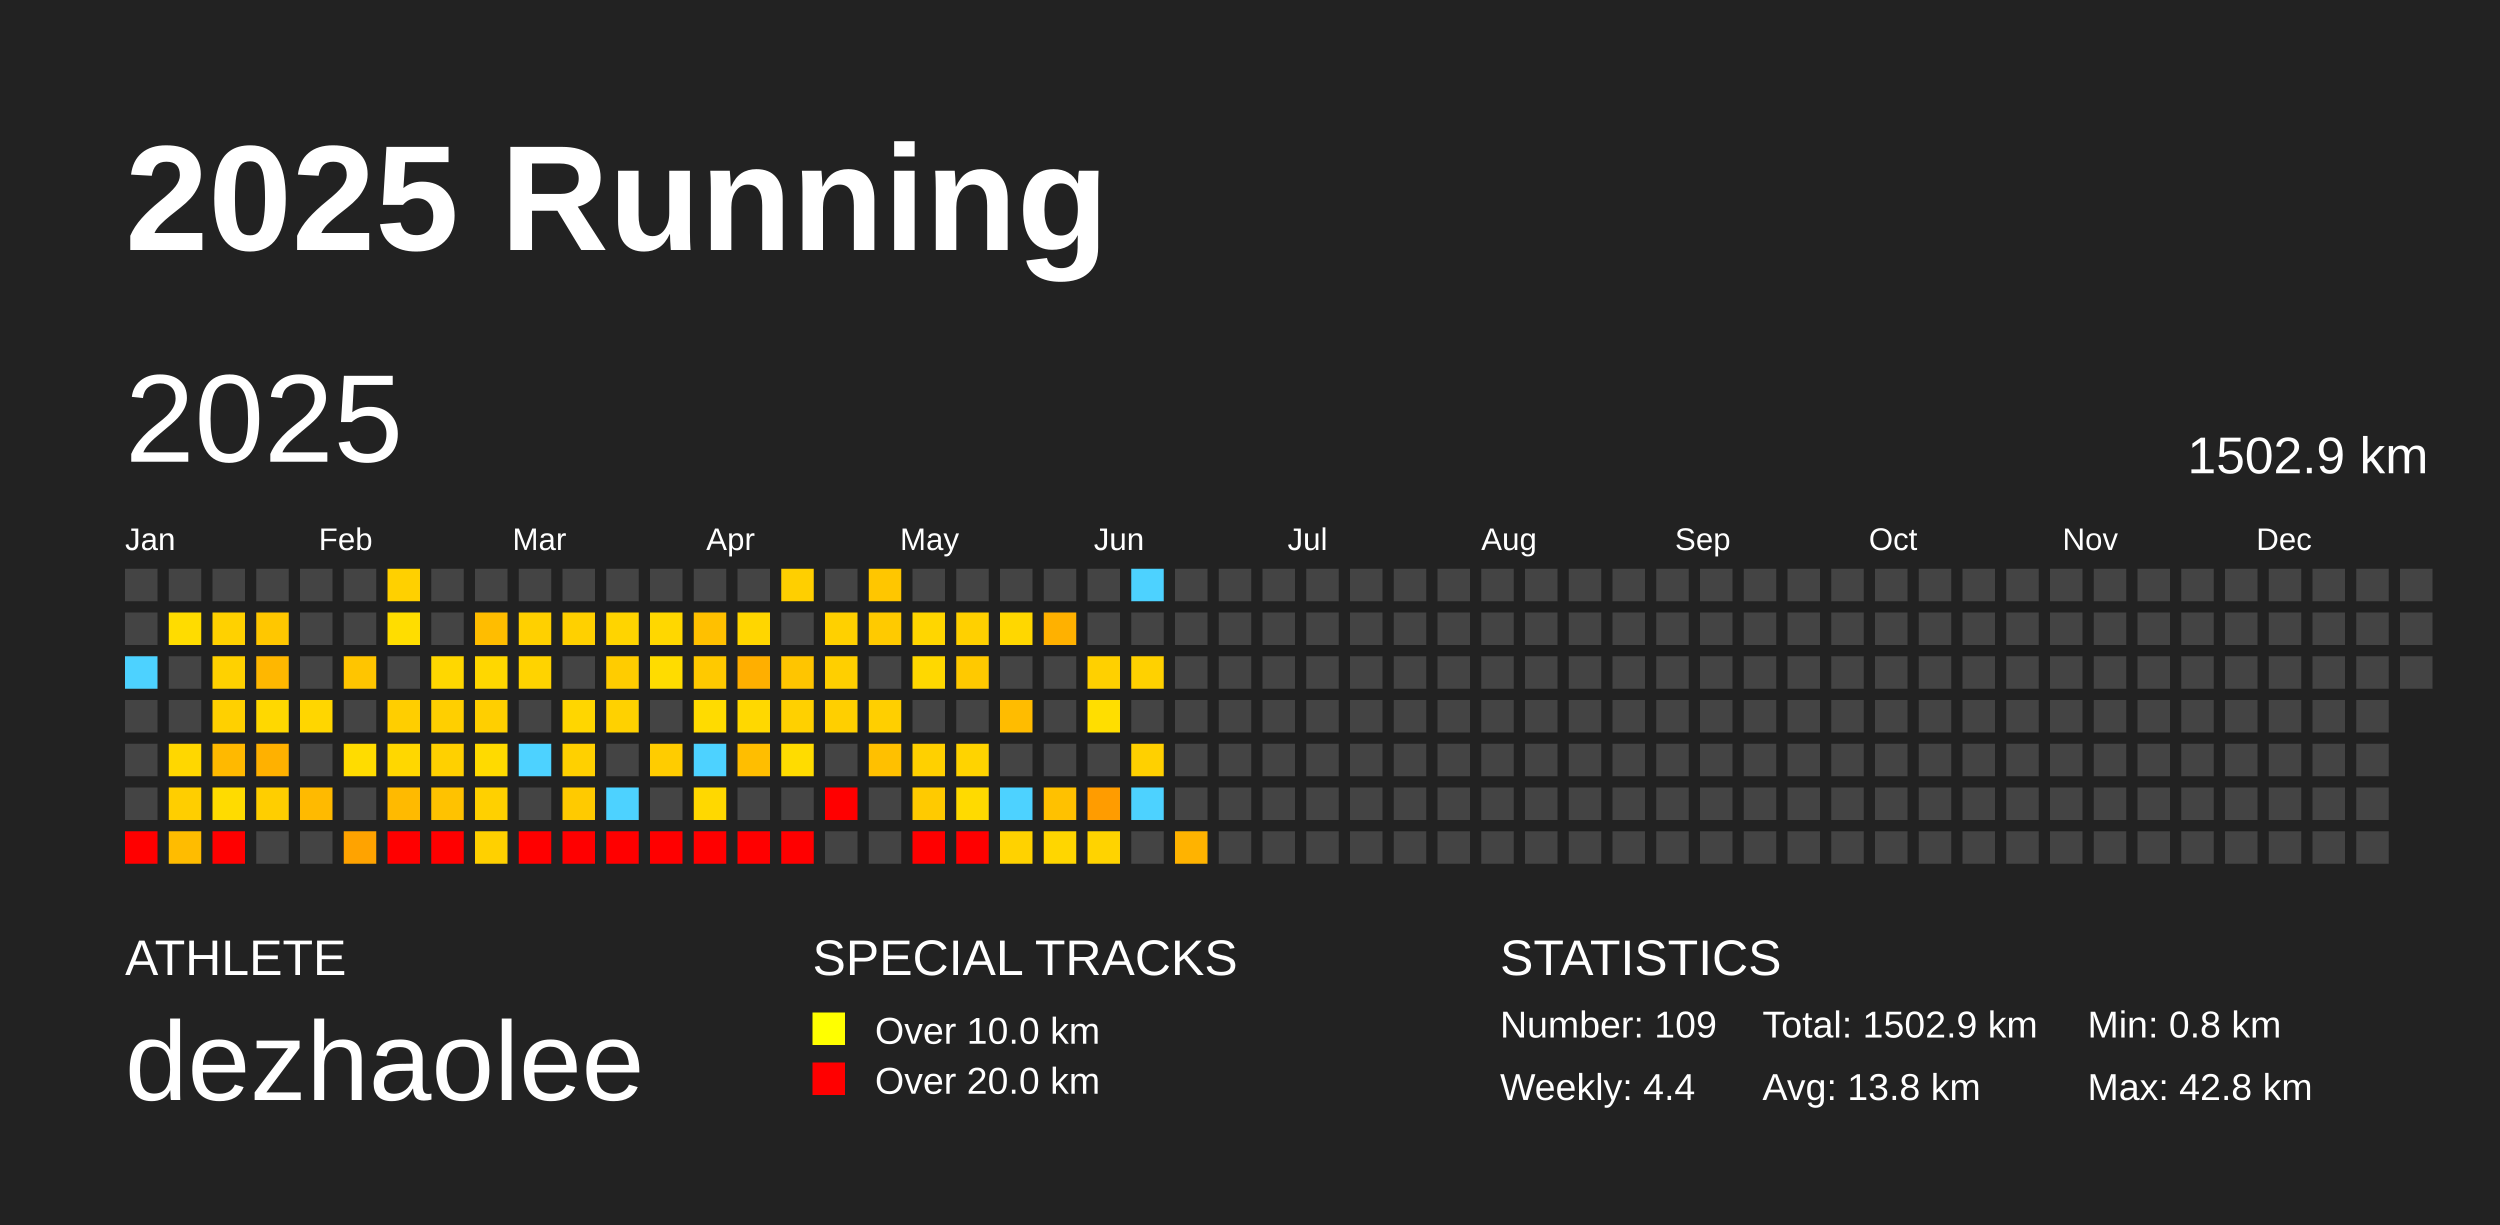
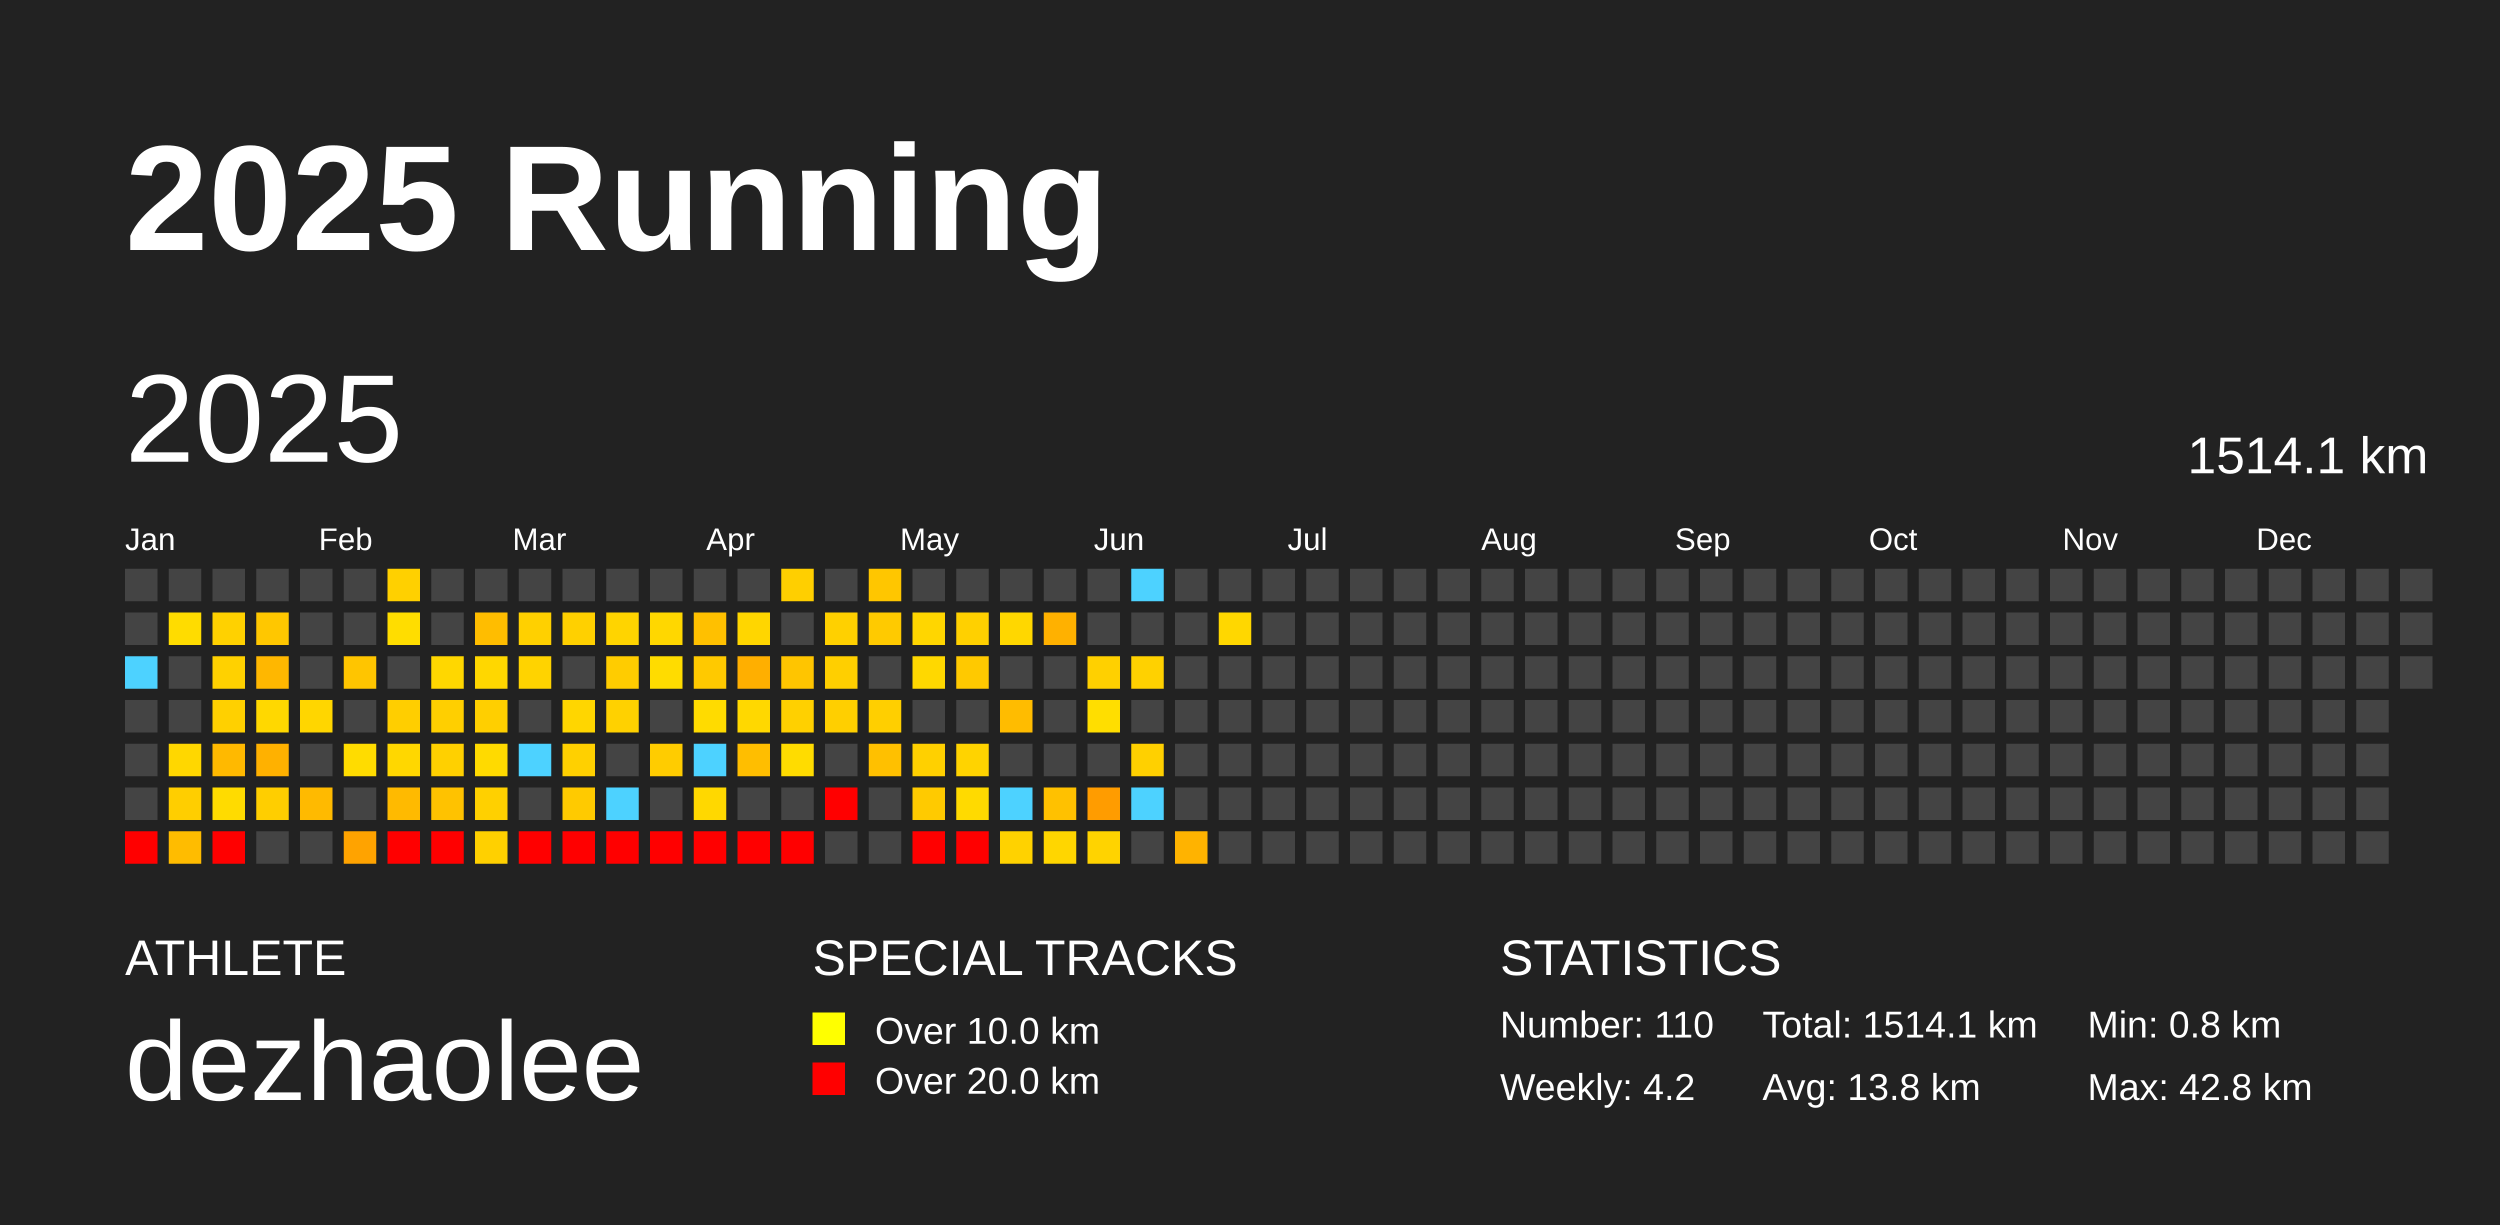
<svg xmlns="http://www.w3.org/2000/svg" baseProfile="full" height="98mm" version="1.1" viewBox="0,0,200,98" width="200mm">
  <defs />
  <rect fill="#222222" height="98" width="200" x="0" y="0" />
  <text fill="#FFFFFF" style="font-size:12px; font-family:Arial; font-weight:bold;" x="10" y="20">2025 Running</text>
  <text fill="#FFFFFF" style="font-size:4px; font-family:Arial" x="10" y="78">ATHLETE</text>
  <text fill="#FFFFFF" style="font-size:9px; font-family:Arial" x="10" y="88">dezhaolee</text>
  <text fill="#FFFFFF" style="font-size:4px; font-family:Arial" x="65" y="78">SPECIAL TRACKS</text>
  <rect fill="yellow" height="2.6" width="2.6" x="65" y="81" />
  <text fill="#FFFFFF" style="font-size:3px; font-family:Arial" x="70" y="83.5">Over 10.0 km</text>
  <rect fill="red" height="2.6" width="2.6" x="65" y="85" />
  <text fill="#FFFFFF" style="font-size:3px; font-family:Arial" x="70" y="87.5">Over 20.0 km</text>
  <text fill="#FFFFFF" style="font-size:4px; font-family:Arial" x="120" y="78">STATISTICS</text>
-   <text fill="#FFFFFF" style="font-size:3px; font-family:Arial" x="120" y="83">Number: 109</text>
-   <text fill="#FFFFFF" style="font-size:3px; font-family:Arial" x="120" y="88">Weekly: 4.4</text>
-   <text fill="#FFFFFF" style="font-size:3px; font-family:Arial" x="141" y="83">Total: 1502.9 km</text>
+   <text fill="#FFFFFF" style="font-size:3px; font-family:Arial" x="120" y="83">Number: 110</text>
+   <text fill="#FFFFFF" style="font-size:3px; font-family:Arial" x="120" y="88">Weekly: 4.2</text>
+   <text fill="#FFFFFF" style="font-size:3px; font-family:Arial" x="141" y="83">Total: 1514.1 km</text>
  <text fill="#FFFFFF" style="font-size:3px; font-family:Arial" x="141" y="88">Avg: 13.8 km</text>
  <text fill="#FFFFFF" style="font-size:3px; font-family:Arial" x="167" y="83">Min: 0.8 km</text>
  <text fill="#FFFFFF" style="font-size:3px; font-family:Arial" x="167" y="88">Max: 42.8 km</text>
  <text dominant-baseline="hanging" fill="#FFFFFF" style="font-size:10.0px; font-family:Arial;" x="10" y="30">2025</text>
-   <text dominant-baseline="hanging" fill="#FFFFFF" style="font-size:4.125px; font-family:Arial;" x="175" y="35">1502.9 km</text>
+   <text dominant-baseline="hanging" fill="#FFFFFF" style="font-size:4.125px; font-family:Arial;" x="175" y="35">1514.1 km</text>
  <text fill="#FFFFFF" style="font-size:2.5px; font-family:Arial" x="10.0" y="44">Jan</text>
  <text fill="#FFFFFF" style="font-size:2.5px; font-family:Arial" x="25.5" y="44">Feb</text>
  <text fill="#FFFFFF" style="font-size:2.5px; font-family:Arial" x="41.0" y="44">Mar</text>
  <text fill="#FFFFFF" style="font-size:2.5px; font-family:Arial" x="56.5" y="44">Apr</text>
  <text fill="#FFFFFF" style="font-size:2.5px; font-family:Arial" x="72.0" y="44">May</text>
  <text fill="#FFFFFF" style="font-size:2.5px; font-family:Arial" x="87.5" y="44">Jun</text>
  <text fill="#FFFFFF" style="font-size:2.5px; font-family:Arial" x="103.0" y="44">Jul</text>
  <text fill="#FFFFFF" style="font-size:2.5px; font-family:Arial" x="118.5" y="44">Aug</text>
  <text fill="#FFFFFF" style="font-size:2.5px; font-family:Arial" x="134.0" y="44">Sep</text>
  <text fill="#FFFFFF" style="font-size:2.5px; font-family:Arial" x="149.5" y="44">Oct</text>
  <text fill="#FFFFFF" style="font-size:2.5px; font-family:Arial" x="165.0" y="44">Nov</text>
  <text fill="#FFFFFF" style="font-size:2.5px; font-family:Arial" x="180.5" y="44">Dec</text>
  <rect fill="#444444" height="2.6" width="2.6" x="10.0" y="45.5" />
  <rect fill="#444444" height="2.6" width="2.6" x="10.0" y="49.0" />
  <rect fill="#4dd2ff" height="2.6" width="2.6" x="10.0" y="52.5" />
  <rect fill="#444444" height="2.6" width="2.6" x="10.0" y="56.0" />
  <rect fill="#444444" height="2.6" width="2.6" x="10.0" y="59.5" />
  <rect fill="#444444" height="2.6" width="2.6" x="10.0" y="63.0" />
  <rect fill="red" height="2.6" width="2.6" x="10.0" y="66.5" />
  <rect fill="#444444" height="2.6" width="2.6" x="13.5" y="45.5" />
  <rect fill="#ffdc00" height="2.6" width="2.6" x="13.5" y="49.0" />
  <rect fill="#444444" height="2.6" width="2.6" x="13.5" y="52.5" />
  <rect fill="#444444" height="2.6" width="2.6" x="13.5" y="56.0" />
  <rect fill="#ffd700" height="2.6" width="2.6" x="13.5" y="59.5" />
  <rect fill="#ffce00" height="2.6" width="2.6" x="13.5" y="63.0" />
  <rect fill="#ffbc00" height="2.6" width="2.6" x="13.5" y="66.5" />
  <rect fill="#444444" height="2.6" width="2.6" x="17.0" y="45.5" />
  <rect fill="#ffd100" height="2.6" width="2.6" x="17.0" y="49.0" />
  <rect fill="#ffd100" height="2.6" width="2.6" x="17.0" y="52.5" />
  <rect fill="#ffd000" height="2.6" width="2.6" x="17.0" y="56.0" />
  <rect fill="#ffb900" height="2.6" width="2.6" x="17.0" y="59.5" />
  <rect fill="#ffdb00" height="2.6" width="2.6" x="17.0" y="63.0" />
  <rect fill="red" height="2.6" width="2.6" x="17.0" y="66.5" />
  <rect fill="#444444" height="2.6" width="2.6" x="20.5" y="45.5" />
  <rect fill="#ffc700" height="2.6" width="2.6" x="20.5" y="49.0" />
  <rect fill="#ffb700" height="2.6" width="2.6" x="20.5" y="52.5" />
  <rect fill="#ffd800" height="2.6" width="2.6" x="20.5" y="56.0" />
  <rect fill="#ffb100" height="2.6" width="2.6" x="20.5" y="59.5" />
  <rect fill="#ffce00" height="2.6" width="2.6" x="20.5" y="63.0" />
  <rect fill="#444444" height="2.6" width="2.6" x="20.5" y="66.5" />
  <rect fill="#444444" height="2.6" width="2.6" x="24.0" y="45.5" />
  <rect fill="#444444" height="2.6" width="2.6" x="24.0" y="49.0" />
  <rect fill="#444444" height="2.6" width="2.6" x="24.0" y="52.5" />
  <rect fill="#ffd600" height="2.6" width="2.6" x="24.0" y="56.0" />
  <rect fill="#444444" height="2.6" width="2.6" x="24.0" y="59.5" />
  <rect fill="#ffba00" height="2.6" width="2.6" x="24.0" y="63.0" />
  <rect fill="#444444" height="2.6" width="2.6" x="24.0" y="66.5" />
  <rect fill="#444444" height="2.6" width="2.6" x="27.5" y="45.5" />
  <rect fill="#444444" height="2.6" width="2.6" x="27.5" y="49.0" />
  <rect fill="#ffc500" height="2.6" width="2.6" x="27.5" y="52.5" />
  <rect fill="#444444" height="2.6" width="2.6" x="27.5" y="56.0" />
  <rect fill="#ffdc00" height="2.6" width="2.6" x="27.5" y="59.5" />
  <rect fill="#444444" height="2.6" width="2.6" x="27.5" y="63.0" />
  <rect fill="#ffa300" height="2.6" width="2.6" x="27.5" y="66.5" />
  <rect fill="#ffd000" height="2.6" width="2.6" x="31.0" y="45.5" />
  <rect fill="#ffdd00" height="2.6" width="2.6" x="31.0" y="49.0" />
  <rect fill="#444444" height="2.6" width="2.6" x="31.0" y="52.5" />
  <rect fill="#ffce00" height="2.6" width="2.6" x="31.0" y="56.0" />
  <rect fill="#ffd700" height="2.6" width="2.6" x="31.0" y="59.5" />
  <rect fill="#ffba00" height="2.6" width="2.6" x="31.0" y="63.0" />
  <rect fill="red" height="2.6" width="2.6" x="31.0" y="66.5" />
  <rect fill="#444444" height="2.6" width="2.6" x="34.5" y="45.5" />
  <rect fill="#444444" height="2.6" width="2.6" x="34.5" y="49.0" />
  <rect fill="#ffd700" height="2.6" width="2.6" x="34.5" y="52.5" />
  <rect fill="#ffcf00" height="2.6" width="2.6" x="34.5" y="56.0" />
  <rect fill="#ffd000" height="2.6" width="2.6" x="34.5" y="59.5" />
  <rect fill="#ffc200" height="2.6" width="2.6" x="34.5" y="63.0" />
  <rect fill="red" height="2.6" width="2.6" x="34.5" y="66.5" />
  <rect fill="#444444" height="2.6" width="2.6" x="38.0" y="45.5" />
  <rect fill="#ffbd00" height="2.6" width="2.6" x="38.0" y="49.0" />
  <rect fill="#ffd700" height="2.6" width="2.6" x="38.0" y="52.5" />
  <rect fill="#ffcf00" height="2.6" width="2.6" x="38.0" y="56.0" />
  <rect fill="#ffda00" height="2.6" width="2.6" x="38.0" y="59.5" />
  <rect fill="#ffd000" height="2.6" width="2.6" x="38.0" y="63.0" />
  <rect fill="#ffd000" height="2.6" width="2.6" x="38.0" y="66.5" />
  <rect fill="#444444" height="2.6" width="2.6" x="41.5" y="45.5" />
  <rect fill="#ffd000" height="2.6" width="2.6" x="41.5" y="49.0" />
  <rect fill="#ffd300" height="2.6" width="2.6" x="41.5" y="52.5" />
  <rect fill="#444444" height="2.6" width="2.6" x="41.5" y="56.0" />
  <rect fill="#4dd2ff" height="2.6" width="2.6" x="41.5" y="59.5" />
  <rect fill="#444444" height="2.6" width="2.6" x="41.5" y="63.0" />
  <rect fill="red" height="2.6" width="2.6" x="41.5" y="66.5" />
  <rect fill="#444444" height="2.6" width="2.6" x="45.0" y="45.5" />
  <rect fill="#ffd000" height="2.6" width="2.6" x="45.0" y="49.0" />
  <rect fill="#444444" height="2.6" width="2.6" x="45.0" y="52.5" />
  <rect fill="#ffd600" height="2.6" width="2.6" x="45.0" y="56.0" />
  <rect fill="#ffd000" height="2.6" width="2.6" x="45.0" y="59.5" />
  <rect fill="#ffca00" height="2.6" width="2.6" x="45.0" y="63.0" />
  <rect fill="red" height="2.6" width="2.6" x="45.0" y="66.5" />
  <rect fill="#444444" height="2.6" width="2.6" x="48.5" y="45.5" />
  <rect fill="#ffd400" height="2.6" width="2.6" x="48.5" y="49.0" />
  <rect fill="#ffcc00" height="2.6" width="2.6" x="48.5" y="52.5" />
  <rect fill="#ffd100" height="2.6" width="2.6" x="48.5" y="56.0" />
  <rect fill="#444444" height="2.6" width="2.6" x="48.5" y="59.5" />
  <rect fill="#4dd2ff" height="2.6" width="2.6" x="48.5" y="63.0" />
  <rect fill="red" height="2.6" width="2.6" x="48.5" y="66.5" />
  <rect fill="#444444" height="2.6" width="2.6" x="52.0" y="45.5" />
  <rect fill="#ffd700" height="2.6" width="2.6" x="52.0" y="49.0" />
  <rect fill="#ffdc00" height="2.6" width="2.6" x="52.0" y="52.5" />
  <rect fill="#444444" height="2.6" width="2.6" x="52.0" y="56.0" />
  <rect fill="#ffcc00" height="2.6" width="2.6" x="52.0" y="59.5" />
  <rect fill="#444444" height="2.6" width="2.6" x="52.0" y="63.0" />
  <rect fill="red" height="2.6" width="2.6" x="52.0" y="66.5" />
  <rect fill="#444444" height="2.6" width="2.6" x="55.5" y="45.5" />
  <rect fill="#ffc000" height="2.6" width="2.6" x="55.5" y="49.0" />
  <rect fill="#ffc900" height="2.6" width="2.6" x="55.5" y="52.5" />
  <rect fill="#ffdb00" height="2.6" width="2.6" x="55.5" y="56.0" />
  <rect fill="#4dd2ff" height="2.6" width="2.6" x="55.5" y="59.5" />
  <rect fill="#ffd800" height="2.6" width="2.6" x="55.5" y="63.0" />
  <rect fill="red" height="2.6" width="2.6" x="55.5" y="66.5" />
  <rect fill="#444444" height="2.6" width="2.6" x="59.0" y="45.5" />
  <rect fill="#ffd600" height="2.6" width="2.6" x="59.0" y="49.0" />
  <rect fill="#ffaf00" height="2.6" width="2.6" x="59.0" y="52.5" />
  <rect fill="#ffd800" height="2.6" width="2.6" x="59.0" y="56.0" />
  <rect fill="#ffbe00" height="2.6" width="2.6" x="59.0" y="59.5" />
  <rect fill="#444444" height="2.6" width="2.6" x="59.0" y="63.0" />
  <rect fill="red" height="2.6" width="2.6" x="59.0" y="66.5" />
  <rect fill="#ffcf00" height="2.6" width="2.6" x="62.5" y="45.5" />
  <rect fill="#444444" height="2.6" width="2.6" x="62.5" y="49.0" />
  <rect fill="#ffc500" height="2.6" width="2.6" x="62.5" y="52.5" />
  <rect fill="#ffd000" height="2.6" width="2.6" x="62.5" y="56.0" />
  <rect fill="#ffdc00" height="2.6" width="2.6" x="62.5" y="59.5" />
  <rect fill="#444444" height="2.6" width="2.6" x="62.5" y="63.0" />
  <rect fill="red" height="2.6" width="2.6" x="62.5" y="66.5" />
  <rect fill="#444444" height="2.6" width="2.6" x="66.0" y="45.5" />
  <rect fill="#ffd000" height="2.6" width="2.6" x="66.0" y="49.0" />
  <rect fill="#ffcf00" height="2.6" width="2.6" x="66.0" y="52.5" />
  <rect fill="#ffcf00" height="2.6" width="2.6" x="66.0" y="56.0" />
  <rect fill="#444444" height="2.6" width="2.6" x="66.0" y="59.5" />
  <rect fill="red" height="2.6" width="2.6" x="66.0" y="63.0" />
  <rect fill="#444444" height="2.6" width="2.6" x="66.0" y="66.5" />
  <rect fill="#ffc600" height="2.6" width="2.6" x="69.5" y="45.5" />
  <rect fill="#ffca00" height="2.6" width="2.6" x="69.5" y="49.0" />
  <rect fill="#444444" height="2.6" width="2.6" x="69.5" y="52.5" />
  <rect fill="#ffcf00" height="2.6" width="2.6" x="69.5" y="56.0" />
  <rect fill="#ffc000" height="2.6" width="2.6" x="69.5" y="59.5" />
  <rect fill="#444444" height="2.6" width="2.6" x="69.5" y="63.0" />
  <rect fill="#444444" height="2.6" width="2.6" x="69.5" y="66.5" />
  <rect fill="#444444" height="2.6" width="2.6" x="73.0" y="45.5" />
  <rect fill="#ffd600" height="2.6" width="2.6" x="73.0" y="49.0" />
  <rect fill="#ffd800" height="2.6" width="2.6" x="73.0" y="52.5" />
  <rect fill="#444444" height="2.6" width="2.6" x="73.0" y="56.0" />
  <rect fill="#ffd000" height="2.6" width="2.6" x="73.0" y="59.5" />
  <rect fill="#ffca00" height="2.6" width="2.6" x="73.0" y="63.0" />
  <rect fill="red" height="2.6" width="2.6" x="73.0" y="66.5" />
  <rect fill="#444444" height="2.6" width="2.6" x="76.5" y="45.5" />
  <rect fill="#ffd000" height="2.6" width="2.6" x="76.5" y="49.0" />
  <rect fill="#ffc900" height="2.6" width="2.6" x="76.5" y="52.5" />
  <rect fill="#444444" height="2.6" width="2.6" x="76.5" y="56.0" />
  <rect fill="#ffd300" height="2.6" width="2.6" x="76.5" y="59.5" />
  <rect fill="#ffda00" height="2.6" width="2.6" x="76.5" y="63.0" />
  <rect fill="red" height="2.6" width="2.6" x="76.5" y="66.5" />
  <rect fill="#444444" height="2.6" width="2.6" x="80.0" y="45.5" />
  <rect fill="#ffd700" height="2.6" width="2.6" x="80.0" y="49.0" />
  <rect fill="#444444" height="2.6" width="2.6" x="80.0" y="52.5" />
  <rect fill="#ffbc00" height="2.6" width="2.6" x="80.0" y="56.0" />
  <rect fill="#444444" height="2.6" width="2.6" x="80.0" y="59.5" />
  <rect fill="#4dd2ff" height="2.6" width="2.6" x="80.0" y="63.0" />
  <rect fill="#ffd200" height="2.6" width="2.6" x="80.0" y="66.5" />
  <rect fill="#444444" height="2.6" width="2.6" x="83.5" y="45.5" />
  <rect fill="#ffb100" height="2.6" width="2.6" x="83.5" y="49.0" />
  <rect fill="#444444" height="2.6" width="2.6" x="83.5" y="52.5" />
  <rect fill="#444444" height="2.6" width="2.6" x="83.5" y="56.0" />
  <rect fill="#444444" height="2.6" width="2.6" x="83.5" y="59.5" />
  <rect fill="#ffc100" height="2.6" width="2.6" x="83.5" y="63.0" />
  <rect fill="#ffd600" height="2.6" width="2.6" x="83.5" y="66.5" />
  <rect fill="#444444" height="2.6" width="2.6" x="87.0" y="45.5" />
  <rect fill="#444444" height="2.6" width="2.6" x="87.0" y="49.0" />
  <rect fill="#ffd000" height="2.6" width="2.6" x="87.0" y="52.5" />
  <rect fill="#ffde00" height="2.6" width="2.6" x="87.0" y="56.0" />
  <rect fill="#444444" height="2.6" width="2.6" x="87.0" y="59.5" />
  <rect fill="#ff9c00" height="2.6" width="2.6" x="87.0" y="63.0" />
  <rect fill="#ffd300" height="2.6" width="2.6" x="87.0" y="66.5" />
  <rect fill="#4dd2ff" height="2.6" width="2.6" x="90.5" y="45.5" />
  <rect fill="#444444" height="2.6" width="2.6" x="90.5" y="49.0" />
  <rect fill="#ffd100" height="2.6" width="2.6" x="90.5" y="52.5" />
  <rect fill="#444444" height="2.6" width="2.6" x="90.5" y="56.0" />
  <rect fill="#ffd000" height="2.6" width="2.6" x="90.5" y="59.5" />
  <rect fill="#4dd2ff" height="2.6" width="2.6" x="90.5" y="63.0" />
  <rect fill="#444444" height="2.6" width="2.6" x="90.5" y="66.5" />
  <rect fill="#444444" height="2.6" width="2.6" x="94.0" y="45.5" />
  <rect fill="#444444" height="2.6" width="2.6" x="94.0" y="49.0" />
  <rect fill="#444444" height="2.6" width="2.6" x="94.0" y="52.5" />
  <rect fill="#444444" height="2.6" width="2.6" x="94.0" y="56.0" />
  <rect fill="#444444" height="2.6" width="2.6" x="94.0" y="59.5" />
  <rect fill="#444444" height="2.6" width="2.6" x="94.0" y="63.0" />
  <rect fill="#ffb300" height="2.6" width="2.6" x="94.0" y="66.5" />
  <rect fill="#444444" height="2.6" width="2.6" x="97.5" y="45.5" />
-   <rect fill="#444444" height="2.6" width="2.6" x="97.5" y="49.0" />
+   <rect fill="#ffd700" height="2.6" width="2.6" x="97.5" y="49.0" />
  <rect fill="#444444" height="2.6" width="2.6" x="97.5" y="52.5" />
  <rect fill="#444444" height="2.6" width="2.6" x="97.5" y="56.0" />
  <rect fill="#444444" height="2.6" width="2.6" x="97.5" y="59.5" />
  <rect fill="#444444" height="2.6" width="2.6" x="97.5" y="63.0" />
  <rect fill="#444444" height="2.6" width="2.6" x="97.5" y="66.5" />
  <rect fill="#444444" height="2.6" width="2.6" x="101.0" y="45.5" />
  <rect fill="#444444" height="2.6" width="2.6" x="101.0" y="49.0" />
  <rect fill="#444444" height="2.6" width="2.6" x="101.0" y="52.5" />
  <rect fill="#444444" height="2.6" width="2.6" x="101.0" y="56.0" />
  <rect fill="#444444" height="2.6" width="2.6" x="101.0" y="59.5" />
  <rect fill="#444444" height="2.6" width="2.6" x="101.0" y="63.0" />
  <rect fill="#444444" height="2.6" width="2.6" x="101.0" y="66.5" />
  <rect fill="#444444" height="2.6" width="2.6" x="104.5" y="45.5" />
  <rect fill="#444444" height="2.6" width="2.6" x="104.5" y="49.0" />
  <rect fill="#444444" height="2.6" width="2.6" x="104.5" y="52.5" />
  <rect fill="#444444" height="2.6" width="2.6" x="104.5" y="56.0" />
  <rect fill="#444444" height="2.6" width="2.6" x="104.5" y="59.5" />
  <rect fill="#444444" height="2.6" width="2.6" x="104.5" y="63.0" />
  <rect fill="#444444" height="2.6" width="2.6" x="104.5" y="66.5" />
  <rect fill="#444444" height="2.6" width="2.6" x="108.0" y="45.5" />
  <rect fill="#444444" height="2.6" width="2.6" x="108.0" y="49.0" />
  <rect fill="#444444" height="2.6" width="2.6" x="108.0" y="52.5" />
  <rect fill="#444444" height="2.6" width="2.6" x="108.0" y="56.0" />
  <rect fill="#444444" height="2.6" width="2.6" x="108.0" y="59.5" />
  <rect fill="#444444" height="2.6" width="2.6" x="108.0" y="63.0" />
  <rect fill="#444444" height="2.6" width="2.6" x="108.0" y="66.5" />
  <rect fill="#444444" height="2.6" width="2.6" x="111.5" y="45.5" />
  <rect fill="#444444" height="2.6" width="2.6" x="111.5" y="49.0" />
  <rect fill="#444444" height="2.6" width="2.6" x="111.5" y="52.5" />
  <rect fill="#444444" height="2.6" width="2.6" x="111.5" y="56.0" />
  <rect fill="#444444" height="2.6" width="2.6" x="111.5" y="59.5" />
  <rect fill="#444444" height="2.6" width="2.6" x="111.5" y="63.0" />
  <rect fill="#444444" height="2.6" width="2.6" x="111.5" y="66.5" />
  <rect fill="#444444" height="2.6" width="2.6" x="115.0" y="45.5" />
  <rect fill="#444444" height="2.6" width="2.6" x="115.0" y="49.0" />
  <rect fill="#444444" height="2.6" width="2.6" x="115.0" y="52.5" />
  <rect fill="#444444" height="2.6" width="2.6" x="115.0" y="56.0" />
  <rect fill="#444444" height="2.6" width="2.6" x="115.0" y="59.5" />
  <rect fill="#444444" height="2.6" width="2.6" x="115.0" y="63.0" />
  <rect fill="#444444" height="2.6" width="2.6" x="115.0" y="66.5" />
  <rect fill="#444444" height="2.6" width="2.6" x="118.5" y="45.5" />
  <rect fill="#444444" height="2.6" width="2.6" x="118.5" y="49.0" />
  <rect fill="#444444" height="2.6" width="2.6" x="118.5" y="52.5" />
  <rect fill="#444444" height="2.6" width="2.6" x="118.5" y="56.0" />
  <rect fill="#444444" height="2.6" width="2.6" x="118.5" y="59.5" />
  <rect fill="#444444" height="2.6" width="2.6" x="118.5" y="63.0" />
  <rect fill="#444444" height="2.6" width="2.6" x="118.5" y="66.5" />
  <rect fill="#444444" height="2.6" width="2.6" x="122.0" y="45.5" />
  <rect fill="#444444" height="2.6" width="2.6" x="122.0" y="49.0" />
  <rect fill="#444444" height="2.6" width="2.6" x="122.0" y="52.5" />
  <rect fill="#444444" height="2.6" width="2.6" x="122.0" y="56.0" />
  <rect fill="#444444" height="2.6" width="2.6" x="122.0" y="59.5" />
  <rect fill="#444444" height="2.6" width="2.6" x="122.0" y="63.0" />
  <rect fill="#444444" height="2.6" width="2.6" x="122.0" y="66.5" />
  <rect fill="#444444" height="2.6" width="2.6" x="125.5" y="45.5" />
  <rect fill="#444444" height="2.6" width="2.6" x="125.5" y="49.0" />
  <rect fill="#444444" height="2.6" width="2.6" x="125.5" y="52.5" />
  <rect fill="#444444" height="2.6" width="2.6" x="125.5" y="56.0" />
  <rect fill="#444444" height="2.6" width="2.6" x="125.5" y="59.5" />
  <rect fill="#444444" height="2.6" width="2.6" x="125.5" y="63.0" />
  <rect fill="#444444" height="2.6" width="2.6" x="125.5" y="66.5" />
  <rect fill="#444444" height="2.6" width="2.6" x="129.0" y="45.5" />
  <rect fill="#444444" height="2.6" width="2.6" x="129.0" y="49.0" />
  <rect fill="#444444" height="2.6" width="2.6" x="129.0" y="52.5" />
  <rect fill="#444444" height="2.6" width="2.6" x="129.0" y="56.0" />
  <rect fill="#444444" height="2.6" width="2.6" x="129.0" y="59.5" />
  <rect fill="#444444" height="2.6" width="2.6" x="129.0" y="63.0" />
  <rect fill="#444444" height="2.6" width="2.6" x="129.0" y="66.5" />
  <rect fill="#444444" height="2.6" width="2.6" x="132.5" y="45.5" />
  <rect fill="#444444" height="2.6" width="2.6" x="132.5" y="49.0" />
  <rect fill="#444444" height="2.6" width="2.6" x="132.5" y="52.5" />
  <rect fill="#444444" height="2.6" width="2.6" x="132.5" y="56.0" />
  <rect fill="#444444" height="2.6" width="2.6" x="132.5" y="59.5" />
  <rect fill="#444444" height="2.6" width="2.6" x="132.5" y="63.0" />
  <rect fill="#444444" height="2.6" width="2.6" x="132.5" y="66.5" />
  <rect fill="#444444" height="2.6" width="2.6" x="136.0" y="45.5" />
  <rect fill="#444444" height="2.6" width="2.6" x="136.0" y="49.0" />
  <rect fill="#444444" height="2.6" width="2.6" x="136.0" y="52.5" />
  <rect fill="#444444" height="2.6" width="2.6" x="136.0" y="56.0" />
  <rect fill="#444444" height="2.6" width="2.6" x="136.0" y="59.5" />
  <rect fill="#444444" height="2.6" width="2.6" x="136.0" y="63.0" />
  <rect fill="#444444" height="2.6" width="2.6" x="136.0" y="66.5" />
  <rect fill="#444444" height="2.6" width="2.6" x="139.5" y="45.5" />
  <rect fill="#444444" height="2.6" width="2.6" x="139.5" y="49.0" />
  <rect fill="#444444" height="2.6" width="2.6" x="139.5" y="52.5" />
  <rect fill="#444444" height="2.6" width="2.6" x="139.5" y="56.0" />
  <rect fill="#444444" height="2.6" width="2.6" x="139.5" y="59.5" />
  <rect fill="#444444" height="2.6" width="2.6" x="139.5" y="63.0" />
  <rect fill="#444444" height="2.6" width="2.6" x="139.5" y="66.5" />
  <rect fill="#444444" height="2.6" width="2.6" x="143.0" y="45.5" />
  <rect fill="#444444" height="2.6" width="2.6" x="143.0" y="49.0" />
  <rect fill="#444444" height="2.6" width="2.6" x="143.0" y="52.5" />
  <rect fill="#444444" height="2.6" width="2.6" x="143.0" y="56.0" />
  <rect fill="#444444" height="2.6" width="2.6" x="143.0" y="59.5" />
  <rect fill="#444444" height="2.6" width="2.6" x="143.0" y="63.0" />
  <rect fill="#444444" height="2.6" width="2.6" x="143.0" y="66.5" />
  <rect fill="#444444" height="2.6" width="2.6" x="146.5" y="45.5" />
  <rect fill="#444444" height="2.6" width="2.6" x="146.5" y="49.0" />
  <rect fill="#444444" height="2.6" width="2.6" x="146.5" y="52.5" />
  <rect fill="#444444" height="2.6" width="2.6" x="146.5" y="56.0" />
  <rect fill="#444444" height="2.6" width="2.6" x="146.5" y="59.5" />
  <rect fill="#444444" height="2.6" width="2.6" x="146.5" y="63.0" />
  <rect fill="#444444" height="2.6" width="2.6" x="146.5" y="66.5" />
  <rect fill="#444444" height="2.6" width="2.6" x="150.0" y="45.5" />
  <rect fill="#444444" height="2.6" width="2.6" x="150.0" y="49.0" />
  <rect fill="#444444" height="2.6" width="2.6" x="150.0" y="52.5" />
  <rect fill="#444444" height="2.6" width="2.6" x="150.0" y="56.0" />
  <rect fill="#444444" height="2.6" width="2.6" x="150.0" y="59.5" />
  <rect fill="#444444" height="2.6" width="2.6" x="150.0" y="63.0" />
  <rect fill="#444444" height="2.6" width="2.6" x="150.0" y="66.5" />
  <rect fill="#444444" height="2.6" width="2.6" x="153.5" y="45.5" />
  <rect fill="#444444" height="2.6" width="2.6" x="153.5" y="49.0" />
  <rect fill="#444444" height="2.6" width="2.6" x="153.5" y="52.5" />
  <rect fill="#444444" height="2.6" width="2.6" x="153.5" y="56.0" />
  <rect fill="#444444" height="2.6" width="2.6" x="153.5" y="59.5" />
  <rect fill="#444444" height="2.6" width="2.6" x="153.5" y="63.0" />
  <rect fill="#444444" height="2.6" width="2.6" x="153.5" y="66.5" />
  <rect fill="#444444" height="2.6" width="2.6" x="157.0" y="45.5" />
  <rect fill="#444444" height="2.6" width="2.6" x="157.0" y="49.0" />
  <rect fill="#444444" height="2.6" width="2.6" x="157.0" y="52.5" />
  <rect fill="#444444" height="2.6" width="2.6" x="157.0" y="56.0" />
  <rect fill="#444444" height="2.6" width="2.6" x="157.0" y="59.5" />
  <rect fill="#444444" height="2.6" width="2.6" x="157.0" y="63.0" />
  <rect fill="#444444" height="2.6" width="2.6" x="157.0" y="66.5" />
  <rect fill="#444444" height="2.6" width="2.6" x="160.5" y="45.5" />
  <rect fill="#444444" height="2.6" width="2.6" x="160.5" y="49.0" />
  <rect fill="#444444" height="2.6" width="2.6" x="160.5" y="52.5" />
  <rect fill="#444444" height="2.6" width="2.6" x="160.5" y="56.0" />
  <rect fill="#444444" height="2.6" width="2.6" x="160.5" y="59.5" />
  <rect fill="#444444" height="2.6" width="2.6" x="160.5" y="63.0" />
  <rect fill="#444444" height="2.6" width="2.6" x="160.5" y="66.5" />
  <rect fill="#444444" height="2.6" width="2.6" x="164.0" y="45.5" />
  <rect fill="#444444" height="2.6" width="2.6" x="164.0" y="49.0" />
  <rect fill="#444444" height="2.6" width="2.6" x="164.0" y="52.5" />
  <rect fill="#444444" height="2.6" width="2.6" x="164.0" y="56.0" />
  <rect fill="#444444" height="2.6" width="2.6" x="164.0" y="59.5" />
  <rect fill="#444444" height="2.6" width="2.6" x="164.0" y="63.0" />
  <rect fill="#444444" height="2.6" width="2.6" x="164.0" y="66.5" />
  <rect fill="#444444" height="2.6" width="2.6" x="167.5" y="45.5" />
  <rect fill="#444444" height="2.6" width="2.6" x="167.5" y="49.0" />
  <rect fill="#444444" height="2.6" width="2.6" x="167.5" y="52.5" />
  <rect fill="#444444" height="2.6" width="2.6" x="167.5" y="56.0" />
  <rect fill="#444444" height="2.6" width="2.6" x="167.5" y="59.5" />
  <rect fill="#444444" height="2.6" width="2.6" x="167.5" y="63.0" />
  <rect fill="#444444" height="2.6" width="2.6" x="167.5" y="66.5" />
  <rect fill="#444444" height="2.6" width="2.6" x="171.0" y="45.5" />
  <rect fill="#444444" height="2.6" width="2.6" x="171.0" y="49.0" />
  <rect fill="#444444" height="2.6" width="2.6" x="171.0" y="52.5" />
  <rect fill="#444444" height="2.6" width="2.6" x="171.0" y="56.0" />
  <rect fill="#444444" height="2.6" width="2.6" x="171.0" y="59.5" />
  <rect fill="#444444" height="2.6" width="2.6" x="171.0" y="63.0" />
  <rect fill="#444444" height="2.6" width="2.6" x="171.0" y="66.5" />
  <rect fill="#444444" height="2.6" width="2.6" x="174.5" y="45.5" />
  <rect fill="#444444" height="2.6" width="2.6" x="174.5" y="49.0" />
  <rect fill="#444444" height="2.6" width="2.6" x="174.5" y="52.5" />
  <rect fill="#444444" height="2.6" width="2.6" x="174.5" y="56.0" />
  <rect fill="#444444" height="2.6" width="2.6" x="174.5" y="59.5" />
  <rect fill="#444444" height="2.6" width="2.6" x="174.5" y="63.0" />
  <rect fill="#444444" height="2.6" width="2.6" x="174.5" y="66.5" />
  <rect fill="#444444" height="2.6" width="2.6" x="178.0" y="45.5" />
  <rect fill="#444444" height="2.6" width="2.6" x="178.0" y="49.0" />
  <rect fill="#444444" height="2.6" width="2.6" x="178.0" y="52.5" />
  <rect fill="#444444" height="2.6" width="2.6" x="178.0" y="56.0" />
  <rect fill="#444444" height="2.6" width="2.6" x="178.0" y="59.5" />
  <rect fill="#444444" height="2.6" width="2.6" x="178.0" y="63.0" />
  <rect fill="#444444" height="2.6" width="2.6" x="178.0" y="66.5" />
  <rect fill="#444444" height="2.6" width="2.6" x="181.5" y="45.5" />
  <rect fill="#444444" height="2.6" width="2.6" x="181.5" y="49.0" />
  <rect fill="#444444" height="2.6" width="2.6" x="181.5" y="52.5" />
  <rect fill="#444444" height="2.6" width="2.6" x="181.5" y="56.0" />
  <rect fill="#444444" height="2.6" width="2.6" x="181.5" y="59.5" />
  <rect fill="#444444" height="2.6" width="2.6" x="181.5" y="63.0" />
  <rect fill="#444444" height="2.6" width="2.6" x="181.5" y="66.5" />
  <rect fill="#444444" height="2.6" width="2.6" x="185.0" y="45.5" />
  <rect fill="#444444" height="2.6" width="2.6" x="185.0" y="49.0" />
  <rect fill="#444444" height="2.6" width="2.6" x="185.0" y="52.5" />
  <rect fill="#444444" height="2.6" width="2.6" x="185.0" y="56.0" />
  <rect fill="#444444" height="2.6" width="2.6" x="185.0" y="59.5" />
  <rect fill="#444444" height="2.6" width="2.6" x="185.0" y="63.0" />
  <rect fill="#444444" height="2.6" width="2.6" x="185.0" y="66.5" />
  <rect fill="#444444" height="2.6" width="2.6" x="188.5" y="45.5" />
  <rect fill="#444444" height="2.6" width="2.6" x="188.5" y="49.0" />
  <rect fill="#444444" height="2.6" width="2.6" x="188.5" y="52.5" />
  <rect fill="#444444" height="2.6" width="2.6" x="188.5" y="56.0" />
  <rect fill="#444444" height="2.6" width="2.6" x="188.5" y="59.5" />
  <rect fill="#444444" height="2.6" width="2.6" x="188.5" y="63.0" />
  <rect fill="#444444" height="2.6" width="2.6" x="188.5" y="66.5" />
  <rect fill="#444444" height="2.6" width="2.6" x="192.0" y="45.5" />
  <rect fill="#444444" height="2.6" width="2.6" x="192.0" y="49.0" />
  <rect fill="#444444" height="2.6" width="2.6" x="192.0" y="52.5" />
</svg>
